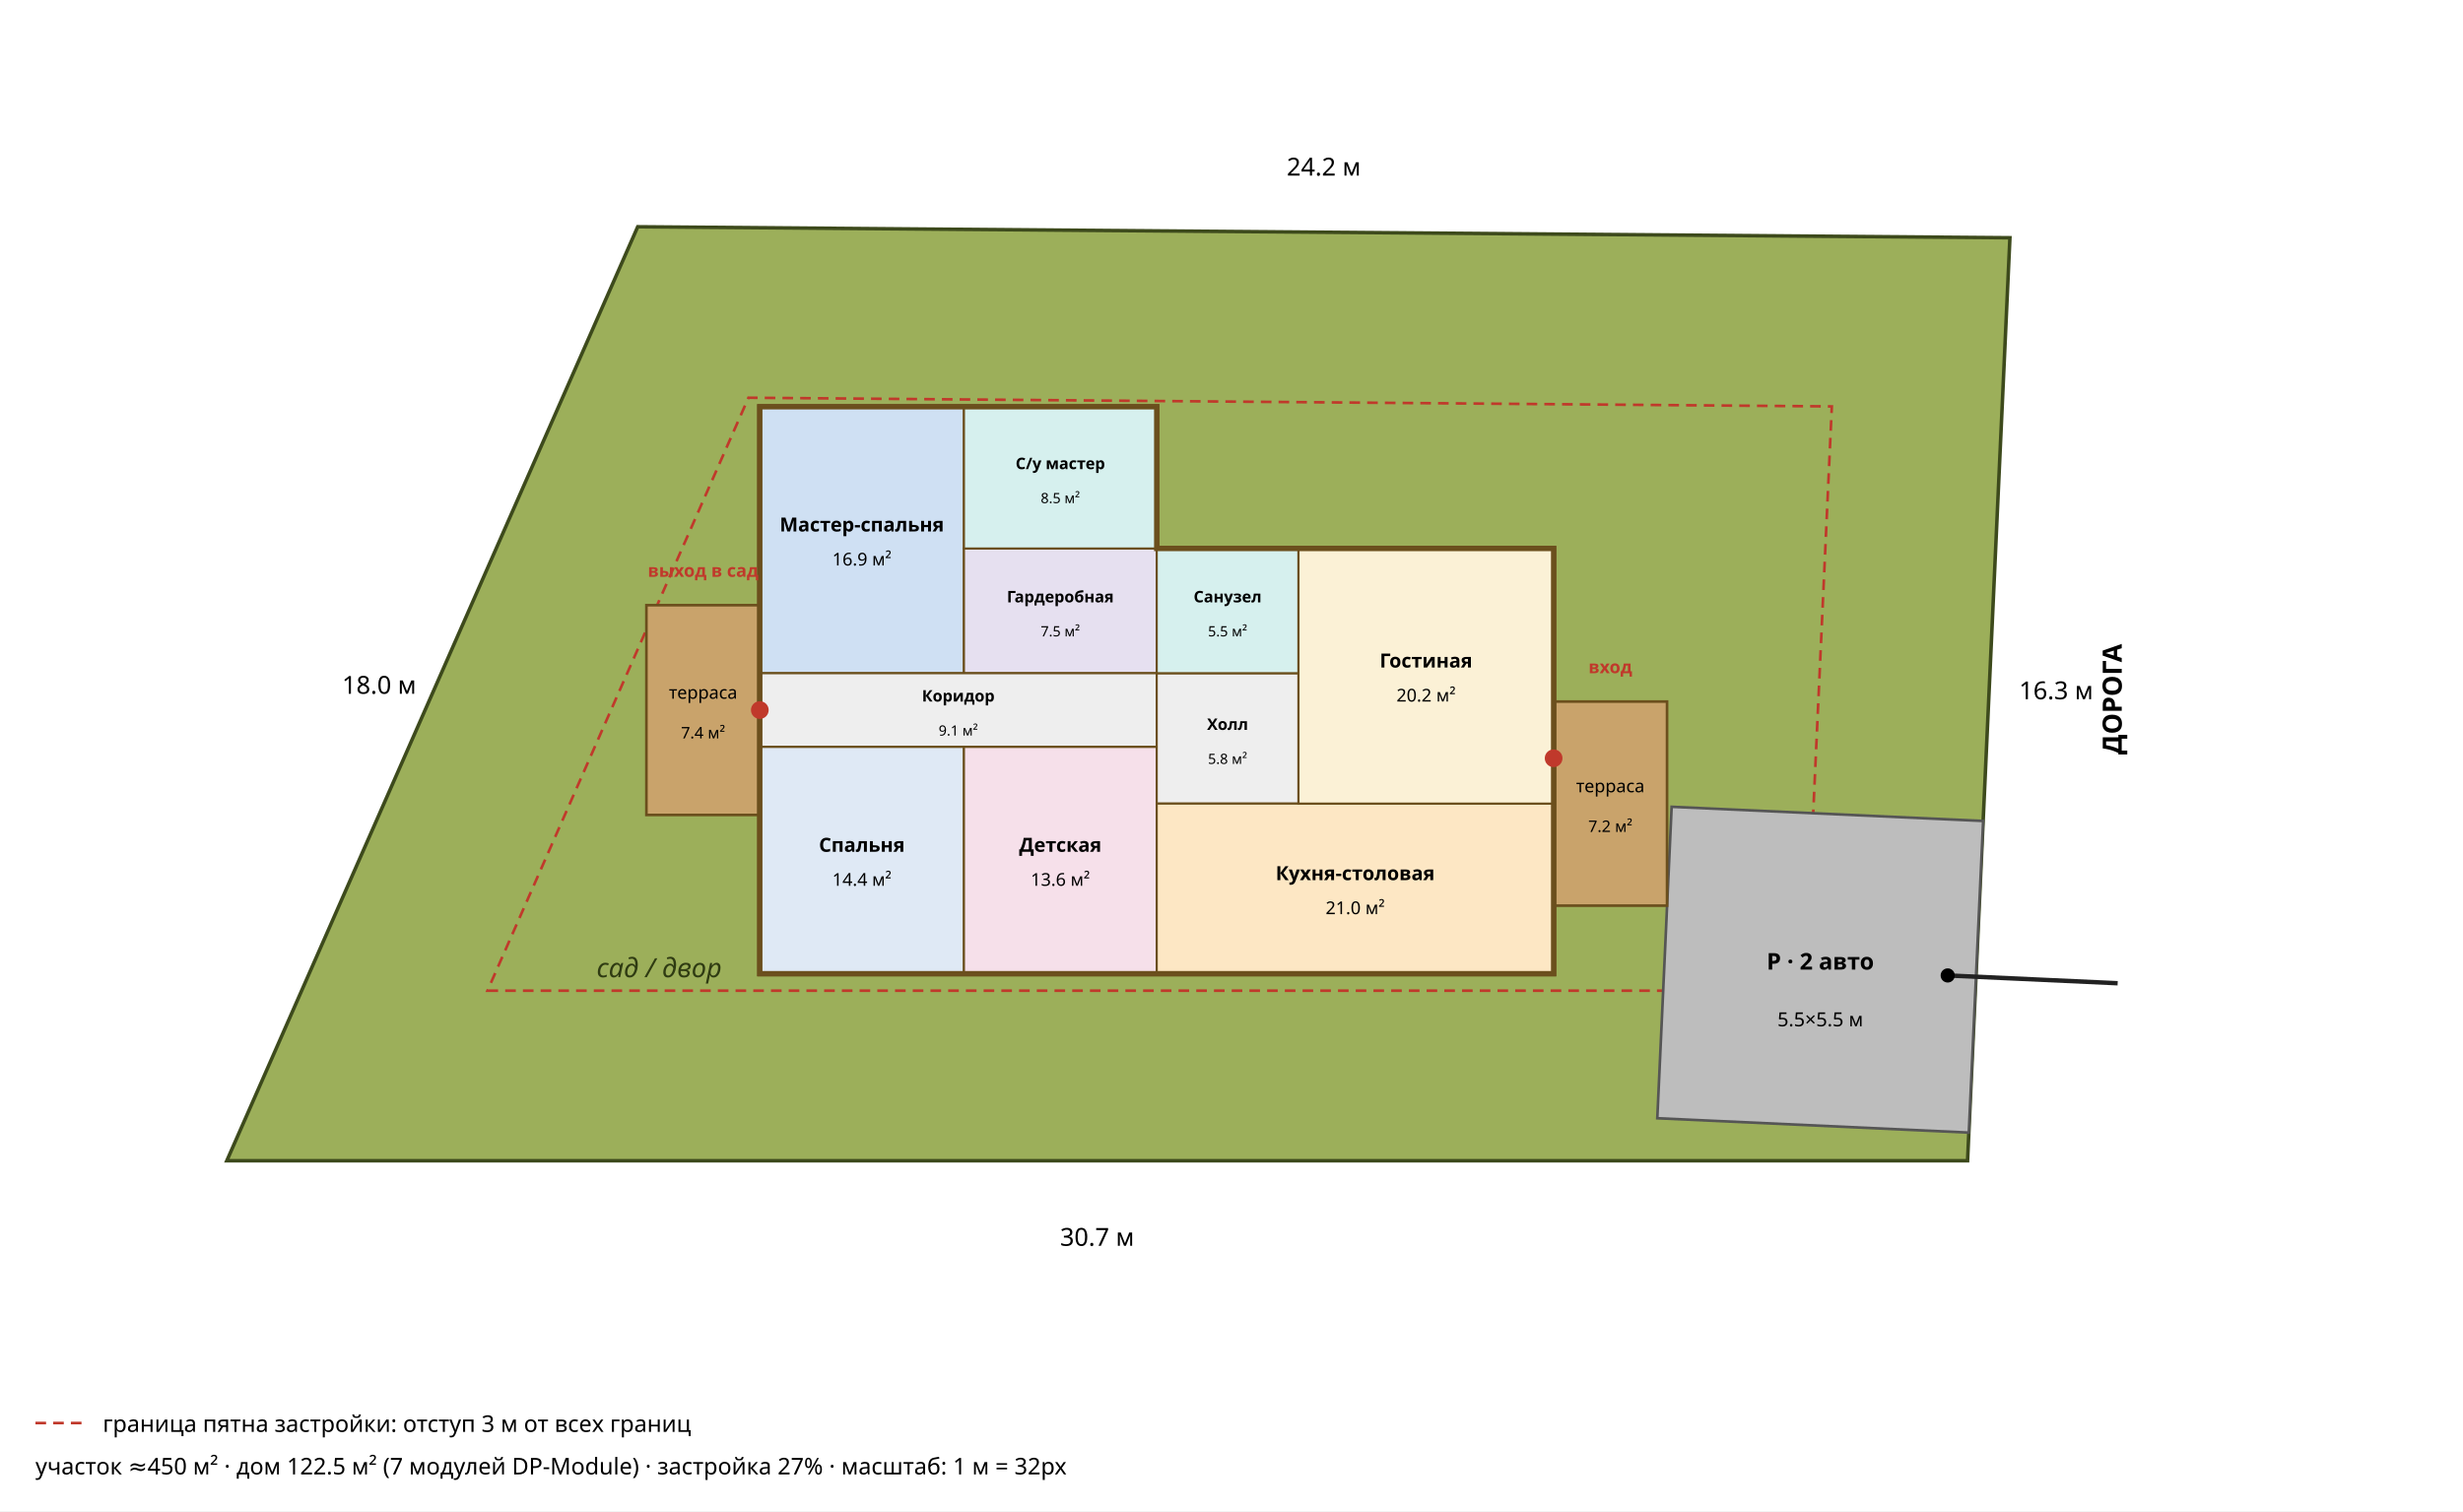
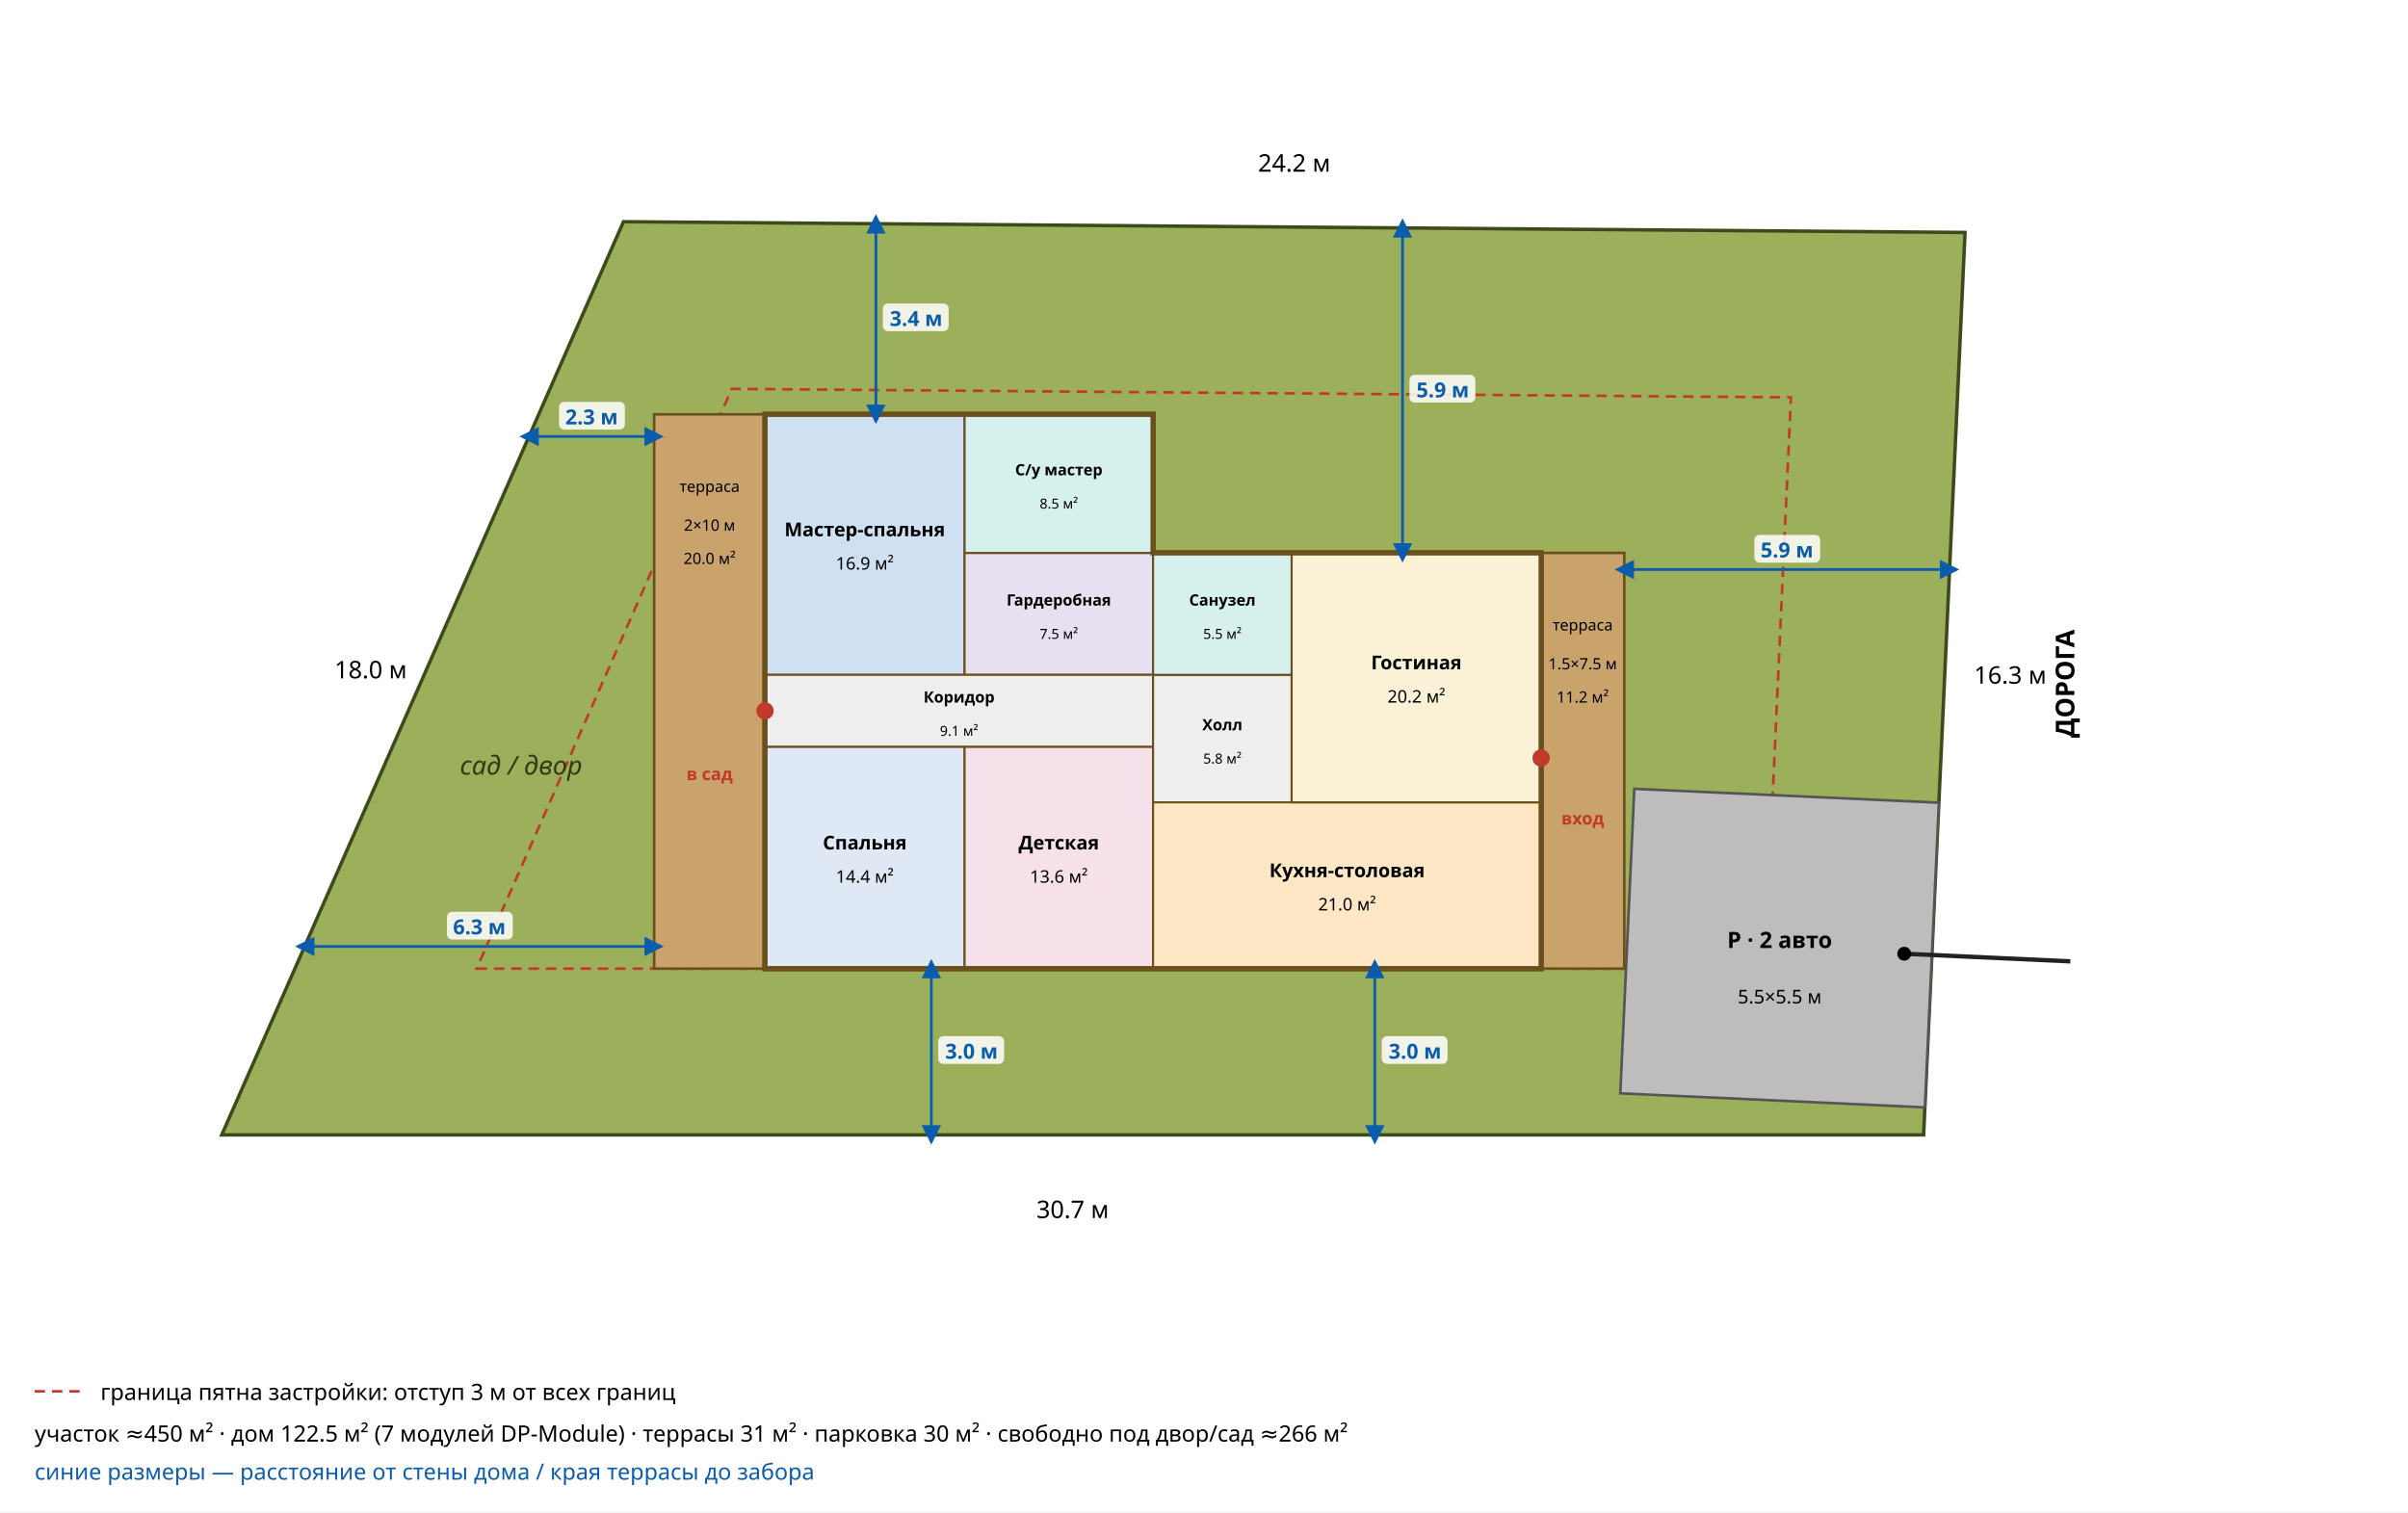
- <svg xmlns="http://www.w3.org/2000/svg" width="1390" height="853" viewBox="0 0 1390 853">
+ <svg xmlns="http://www.w3.org/2000/svg" width="1390" height="873" viewBox="0 0 1390 873">
  <rect width="100%" height="100%" fill="#fff" />
  <polygon points="128.0,655.2 1110.4,655.2 1134.3,134.2 359.9,128.0" fill="#9caf5a" stroke="#3d4a1c" stroke-width="2" />
  <polygon points="275.1,559.2 1018.7,559.2 1033.8,229.4 422.4,224.5" fill="none" stroke="#c0392b" stroke-width="1.5" stroke-dasharray="6 4" />
  <polygon points="1111.1,639.3 1119.2,463.4 943.4,455.4 935.3,631.2" fill="#bdbdbd" stroke="#555" stroke-width="1.5" />
-   <polygon points="876.8,511.2 940.8,511.2 940.8,396.0 876.8,396.0" fill="#c9a36b" stroke="#6b4f1d" stroke-width="1.5" />
-   <text x="908.8" y="447.2" font-size="10" text-anchor="middle" font-family="sans-serif">терраса</text>
-   <text x="908.8" y="469.6" font-size="9" text-anchor="middle" font-family="sans-serif">7.2 м²</text>
-   <polygon points="364.8,460.0 428.8,460.0 428.8,341.6 364.8,341.6" fill="#c9a36b" stroke="#6b4f1d" stroke-width="1.5" />
-   <text x="396.8" y="394.4" font-size="10" text-anchor="middle" font-family="sans-serif">терраса</text>
-   <text x="396.8" y="416.8" font-size="9" text-anchor="middle" font-family="sans-serif">7.4 м²</text>
-   <polygon points="428.8,549.6 876.8,549.6 876.8,309.6 652.8,309.6 652.8,229.6 428.8,229.6" fill="#f3e6c8" stroke="#6b4f1d" stroke-width="3" />
-   <polygon points="428.8,380.0 544.0,380.0 544.0,229.6 428.8,229.6" fill="#cfe0f3" stroke="#6b4f1d" stroke-width="1.2" />
-   <polygon points="544.0,380.0 652.8,380.0 652.8,309.6 544.0,309.6" fill="#e6e0f0" stroke="#6b4f1d" stroke-width="1.2" />
-   <polygon points="544.0,309.6 652.8,309.6 652.8,229.6 544.0,229.6" fill="#d6f0ee" stroke="#6b4f1d" stroke-width="1.2" />
-   <polygon points="428.8,421.6 652.8,421.6 652.8,380.0 428.8,380.0" fill="#eeeeee" stroke="#6b4f1d" stroke-width="1.2" />
-   <polygon points="428.8,549.6 544.0,549.6 544.0,421.6 428.8,421.6" fill="#dfe9f5" stroke="#6b4f1d" stroke-width="1.2" />
-   <polygon points="544.0,549.6 652.8,549.6 652.8,421.6 544.0,421.6" fill="#f6e0ea" stroke="#6b4f1d" stroke-width="1.2" />
-   <polygon points="652.8,453.6 732.8,453.6 732.8,380.0 652.8,380.0" fill="#eeeeee" stroke="#6b4f1d" stroke-width="1.2" />
-   <polygon points="652.8,380.0 732.8,380.0 732.8,309.6 652.8,309.6" fill="#d6f0ee" stroke="#6b4f1d" stroke-width="1.2" />
-   <polygon points="652.8,549.6 876.8,549.6 876.8,453.6 652.8,453.6" fill="#fde7c4" stroke="#6b4f1d" stroke-width="1.2" />
-   <polygon points="732.8,453.6 876.8,453.6 876.8,309.6 732.8,309.6" fill="#fbf1d6" stroke="#6b4f1d" stroke-width="1.2" />
-   <polygon points="428.8,549.6 876.8,549.6 876.8,309.6 652.8,309.6 652.8,229.6 428.8,229.6" fill="none" stroke="#6b4f1d" stroke-width="3" />
-   <text x="486.4" y="300.0" font-size="11" text-anchor="middle" font-family="sans-serif" font-weight="bold">Мастер-спальня</text>
-   <text x="486.4" y="319.2" font-size="10" text-anchor="middle" font-family="sans-serif">16.9 м²</text>
-   <text x="598.4" y="340.0" font-size="9" text-anchor="middle" font-family="sans-serif" font-weight="bold">Гардеробная</text>
-   <text x="598.4" y="359.2" font-size="8" text-anchor="middle" font-family="sans-serif">7.5 м²</text>
-   <text x="598.4" y="264.8" font-size="9" text-anchor="middle" font-family="sans-serif" font-weight="bold">С/у мастер</text>
-   <text x="598.4" y="284.0" font-size="8" text-anchor="middle" font-family="sans-serif">8.5 м²</text>
-   <text x="540.8" y="396.0" font-size="9" text-anchor="middle" font-family="sans-serif" font-weight="bold">Коридор</text>
-   <text x="540.8" y="415.2" font-size="8" text-anchor="middle" font-family="sans-serif">9.1 м²</text>
-   <text x="486.4" y="480.8" font-size="11" text-anchor="middle" font-family="sans-serif" font-weight="bold">Спальня</text>
-   <text x="486.4" y="500.0" font-size="10" text-anchor="middle" font-family="sans-serif">14.4 м²</text>
-   <text x="598.4" y="480.8" font-size="11" text-anchor="middle" font-family="sans-serif" font-weight="bold">Детская</text>
-   <text x="598.4" y="500.0" font-size="10" text-anchor="middle" font-family="sans-serif">13.6 м²</text>
-   <text x="692.8" y="412.0" font-size="9" text-anchor="middle" font-family="sans-serif" font-weight="bold">Холл</text>
-   <text x="692.8" y="431.2" font-size="8" text-anchor="middle" font-family="sans-serif">5.8 м²</text>
-   <text x="692.8" y="340.0" font-size="9" text-anchor="middle" font-family="sans-serif" font-weight="bold">Санузел</text>
-   <text x="692.8" y="359.2" font-size="8" text-anchor="middle" font-family="sans-serif">5.5 м²</text>
-   <text x="764.8" y="496.8" font-size="11" text-anchor="middle" font-family="sans-serif" font-weight="bold">Кухня-столовая</text>
-   <text x="764.8" y="516.0" font-size="10" text-anchor="middle" font-family="sans-serif">21.0 м²</text>
-   <text x="804.8" y="376.8" font-size="11" text-anchor="middle" font-family="sans-serif" font-weight="bold">Гостиная</text>
-   <text x="804.8" y="396.0" font-size="10" text-anchor="middle" font-family="sans-serif">20.2 м²</text>
-   <circle cx="876.8" cy="428.0" r="5" fill="#c0392b" />
-   <text x="908.8" y="380.0" font-size="10" text-anchor="middle" font-family="sans-serif" fill="#c0392b" font-weight="bold">вход</text>
-   <circle cx="428.8" cy="400.8" r="5" fill="#c0392b" />
-   <text x="396.8" y="325.6" font-size="10" text-anchor="middle" font-family="sans-serif" fill="#c0392b" font-weight="bold">выход в сад</text>
+   <defs>
+     <marker id="arr" viewBox="0 0 10 10" refX="5" refY="5" markerWidth="7" markerHeight="7" orient="auto-start-reverse">
+       <path d="M0,0 L10,5 L0,10 z" fill="#0b5cad" />
+     </marker>
+   </defs>
+   <polygon points="889.6,559.2 937.6,559.2 937.6,319.2 889.6,319.2" fill="#c9a36b" stroke="#6b4f1d" stroke-width="1.5" />
+   <text x="913.6" y="364.0" font-size="9" text-anchor="middle" font-family="sans-serif">терраса</text>
+   <text x="913.6" y="386.4" font-size="9" text-anchor="middle" font-family="sans-serif">1.5×7.5 м</text>
+   <text x="913.6" y="405.6" font-size="9" text-anchor="middle" font-family="sans-serif">11.2 м²</text>
+   <polygon points="377.6,559.2 441.6,559.2 441.6,239.2 377.6,239.2" fill="#c9a36b" stroke="#6b4f1d" stroke-width="1.5" />
+   <text x="409.6" y="284.0" font-size="9" text-anchor="middle" font-family="sans-serif">терраса</text>
+   <text x="409.6" y="306.4" font-size="9" text-anchor="middle" font-family="sans-serif">2×10 м</text>
+   <text x="409.6" y="325.6" font-size="9" text-anchor="middle" font-family="sans-serif">20.0 м²</text>
+   <polygon points="441.6,559.2 889.6,559.2 889.6,319.2 665.6,319.2 665.6,239.2 441.6,239.2" fill="#f3e6c8" stroke="#6b4f1d" stroke-width="3" />
+   <polygon points="441.6,389.6 556.8,389.6 556.8,239.2 441.6,239.2" fill="#cfe0f3" stroke="#6b4f1d" stroke-width="1.2" />
+   <polygon points="556.8,389.6 665.6,389.6 665.6,319.2 556.8,319.2" fill="#e6e0f0" stroke="#6b4f1d" stroke-width="1.2" />
+   <polygon points="556.8,319.2 665.6,319.2 665.6,239.2 556.8,239.2" fill="#d6f0ee" stroke="#6b4f1d" stroke-width="1.2" />
+   <polygon points="441.6,431.2 665.6,431.2 665.6,389.6 441.6,389.6" fill="#eeeeee" stroke="#6b4f1d" stroke-width="1.2" />
+   <polygon points="441.6,559.2 556.8,559.2 556.8,431.2 441.6,431.2" fill="#dfe9f5" stroke="#6b4f1d" stroke-width="1.2" />
+   <polygon points="556.8,559.2 665.6,559.2 665.6,431.2 556.8,431.2" fill="#f6e0ea" stroke="#6b4f1d" stroke-width="1.2" />
+   <polygon points="665.6,463.2 745.6,463.2 745.6,389.6 665.6,389.6" fill="#eeeeee" stroke="#6b4f1d" stroke-width="1.2" />
+   <polygon points="665.6,389.6 745.6,389.6 745.6,319.2 665.6,319.2" fill="#d6f0ee" stroke="#6b4f1d" stroke-width="1.2" />
+   <polygon points="665.6,559.2 889.6,559.2 889.6,463.2 665.6,463.2" fill="#fde7c4" stroke="#6b4f1d" stroke-width="1.2" />
+   <polygon points="745.6,463.2 889.6,463.2 889.6,319.2 745.6,319.2" fill="#fbf1d6" stroke="#6b4f1d" stroke-width="1.2" />
+   <polygon points="441.6,559.2 889.6,559.2 889.6,319.2 665.6,319.2 665.6,239.2 441.6,239.2" fill="none" stroke="#6b4f1d" stroke-width="3" />
+   <text x="499.2" y="309.6" font-size="11" text-anchor="middle" font-family="sans-serif" font-weight="bold">Мастер-спальня</text>
+   <text x="499.2" y="328.8" font-size="10" text-anchor="middle" font-family="sans-serif">16.9 м²</text>
+   <text x="611.2" y="349.6" font-size="9" text-anchor="middle" font-family="sans-serif" font-weight="bold">Гардеробная</text>
+   <text x="611.2" y="368.8" font-size="8" text-anchor="middle" font-family="sans-serif">7.5 м²</text>
+   <text x="611.2" y="274.4" font-size="9" text-anchor="middle" font-family="sans-serif" font-weight="bold">С/у мастер</text>
+   <text x="611.2" y="293.6" font-size="8" text-anchor="middle" font-family="sans-serif">8.5 м²</text>
+   <text x="553.6" y="405.6" font-size="9" text-anchor="middle" font-family="sans-serif" font-weight="bold">Коридор</text>
+   <text x="553.6" y="424.8" font-size="8" text-anchor="middle" font-family="sans-serif">9.1 м²</text>
+   <text x="499.2" y="490.4" font-size="11" text-anchor="middle" font-family="sans-serif" font-weight="bold">Спальня</text>
+   <text x="499.2" y="509.6" font-size="10" text-anchor="middle" font-family="sans-serif">14.4 м²</text>
+   <text x="611.2" y="490.4" font-size="11" text-anchor="middle" font-family="sans-serif" font-weight="bold">Детская</text>
+   <text x="611.2" y="509.6" font-size="10" text-anchor="middle" font-family="sans-serif">13.6 м²</text>
+   <text x="705.6" y="421.6" font-size="9" text-anchor="middle" font-family="sans-serif" font-weight="bold">Холл</text>
+   <text x="705.6" y="440.8" font-size="8" text-anchor="middle" font-family="sans-serif">5.8 м²</text>
+   <text x="705.6" y="349.6" font-size="9" text-anchor="middle" font-family="sans-serif" font-weight="bold">Санузел</text>
+   <text x="705.6" y="368.8" font-size="8" text-anchor="middle" font-family="sans-serif">5.5 м²</text>
+   <text x="777.6" y="506.4" font-size="11" text-anchor="middle" font-family="sans-serif" font-weight="bold">Кухня-столовая</text>
+   <text x="777.6" y="525.6" font-size="10" text-anchor="middle" font-family="sans-serif">21.0 м²</text>
+   <text x="817.6" y="386.4" font-size="11" text-anchor="middle" font-family="sans-serif" font-weight="bold">Гостиная</text>
+   <text x="817.6" y="405.6" font-size="10" text-anchor="middle" font-family="sans-serif">20.2 м²</text>
+   <circle cx="889.6" cy="437.6" r="5" fill="#c0392b" />
+   <text x="913.6" y="476.0" font-size="10" text-anchor="middle" font-family="sans-serif" fill="#c0392b" font-weight="bold">вход</text>
+   <circle cx="441.6" cy="410.4" r="5" fill="#c0392b" />
+   <text x="409.6" y="450.4" font-size="10" text-anchor="middle" font-family="sans-serif" fill="#c0392b" font-weight="bold">в сад</text>
+   <line x1="377.6" y1="546.4" x2="175.9" y2="546.4" stroke="#0b5cad" stroke-width="1.6" marker-start="url(#arr)" marker-end="url(#arr)" />
+   <rect x="258.0" y="526.4" width="38" height="16" rx="3" fill="#fff" opacity="0.85" />
+   <text x="276.7" y="539.4" font-size="12" font-weight="bold" fill="#0b5cad" text-anchor="middle" font-family="sans-serif">6.3 м</text>
+   <line x1="377.6" y1="252.0" x2="305.4" y2="252.0" stroke="#0b5cad" stroke-width="1.6" marker-start="url(#arr)" marker-end="url(#arr)" />
+   <rect x="322.7" y="232.0" width="38" height="16" rx="3" fill="#fff" opacity="0.85" />
+   <text x="341.5" y="245.0" font-size="12" font-weight="bold" fill="#0b5cad" text-anchor="middle" font-family="sans-serif">2.3 м</text>
+   <line x1="537.6" y1="559.2" x2="537.6" y2="655.2" stroke="#0b5cad" stroke-width="1.6" marker-start="url(#arr)" marker-end="url(#arr)" />
+   <rect x="541.6" y="598.2" width="38" height="16" rx="3" fill="#fff" opacity="0.85" />
+   <text x="545.6" y="611.2" font-size="12" font-weight="bold" fill="#0b5cad" font-family="sans-serif">3.0 м</text>
+   <line x1="793.6" y1="559.2" x2="793.6" y2="655.2" stroke="#0b5cad" stroke-width="1.6" marker-start="url(#arr)" marker-end="url(#arr)" />
+   <rect x="797.6" y="598.2" width="38" height="16" rx="3" fill="#fff" opacity="0.85" />
+   <text x="801.6" y="611.2" font-size="12" font-weight="bold" fill="#0b5cad" font-family="sans-serif">3.0 м</text>
+   <line x1="505.6" y1="239.2" x2="505.6" y2="129.2" stroke="#0b5cad" stroke-width="1.6" marker-start="url(#arr)" marker-end="url(#arr)" />
+   <rect x="509.6" y="175.2" width="38" height="16" rx="3" fill="#fff" opacity="0.85" />
+   <text x="513.6" y="188.2" font-size="12" font-weight="bold" fill="#0b5cad" font-family="sans-serif">3.4 м</text>
+   <line x1="809.6" y1="319.2" x2="809.6" y2="131.6" stroke="#0b5cad" stroke-width="1.6" marker-start="url(#arr)" marker-end="url(#arr)" />
+   <rect x="813.6" y="216.4" width="38" height="16" rx="3" fill="#fff" opacity="0.85" />
+   <text x="817.6" y="229.4" font-size="12" font-weight="bold" fill="#0b5cad" font-family="sans-serif">5.9 м</text>
+   <line x1="937.6" y1="328.8" x2="1125.4" y2="328.8" stroke="#0b5cad" stroke-width="1.6" marker-start="url(#arr)" marker-end="url(#arr)" />
+   <rect x="1012.7" y="308.8" width="38" height="16" rx="3" fill="#fff" opacity="0.85" />
+   <text x="1031.5" y="321.8" font-size="12" font-weight="bold" fill="#0b5cad" text-anchor="middle" font-family="sans-serif">5.9 м</text>
  <text x="1027.3" y="547.3" font-size="13" text-anchor="middle" font-family="sans-serif" font-weight="bold">P · 2 авто</text>
  <text x="1027.3" y="579.3" font-size="11" text-anchor="middle" font-family="sans-serif">5.5×5.5 м</text>
  <text x="619.2" y="703.2" font-size="14" text-anchor="middle" font-family="sans-serif">30.7 м</text>
  <text x="747.1" y="99.1" font-size="14" text-anchor="middle" font-family="sans-serif">24.2 м</text>
  <text x="214.0" y="391.6" font-size="14" text-anchor="middle" font-family="sans-serif">18.0 м</text>
  <text x="1160.4" y="394.7" font-size="14" text-anchor="middle" font-family="sans-serif">16.3 м</text>
  <text x="1197.4" y="394.7" font-size="15" font-weight="bold" text-anchor="middle" font-family="sans-serif" transform="rotate(-90 1197.4 394.7)">ДОРОГА</text>
  <line x1="1195.1" y1="555.0" x2="1099.2" y2="550.6" stroke="#222" stroke-width="2.5" />
  <circle cx="1099.2" cy="550.6" r="4" />
-   <text x="372.0" y="551.6" font-size="15" text-anchor="middle" font-family="sans-serif" fill="#2f3b12" font-style="italic">сад / двор</text>
+   <text x="300.8" y="447.2" font-size="15" text-anchor="middle" font-family="sans-serif" fill="#2f3b12" font-style="italic">сад / двор</text>
  <rect x="20" y="796.24" width="28" height="0" stroke="#c0392b" stroke-dasharray="6 4" stroke-width="1.5" />
  <line x1="20" y1="803.24" x2="50" y2="803.24" stroke="#c0392b" stroke-dasharray="6 4" stroke-width="1.5" />
  <text x="58" y="808.24" font-size="13" font-family="sans-serif">граница пятна застройки: отступ 3 м от всех границ</text>
-   <text x="20" y="832.24" font-size="13" font-family="sans-serif">участок ≈450 м² · дом 122.5 м² (7 модулей DP-Module) · застройка 27% · масштаб: 1 м = 32px</text>
+   <text x="20" y="832.24" font-size="13" font-family="sans-serif">участок ≈450 м² · дом 122.5 м² (7 модулей DP-Module) · террасы 31 м² · парковка 30 м² · свободно под двор/сад ≈266 м²</text>
+   <text x="20" y="854.24" font-size="13" fill="#0b5cad" font-family="sans-serif">синие размеры — расстояние от стены дома / края террасы до забора</text>
</svg>
